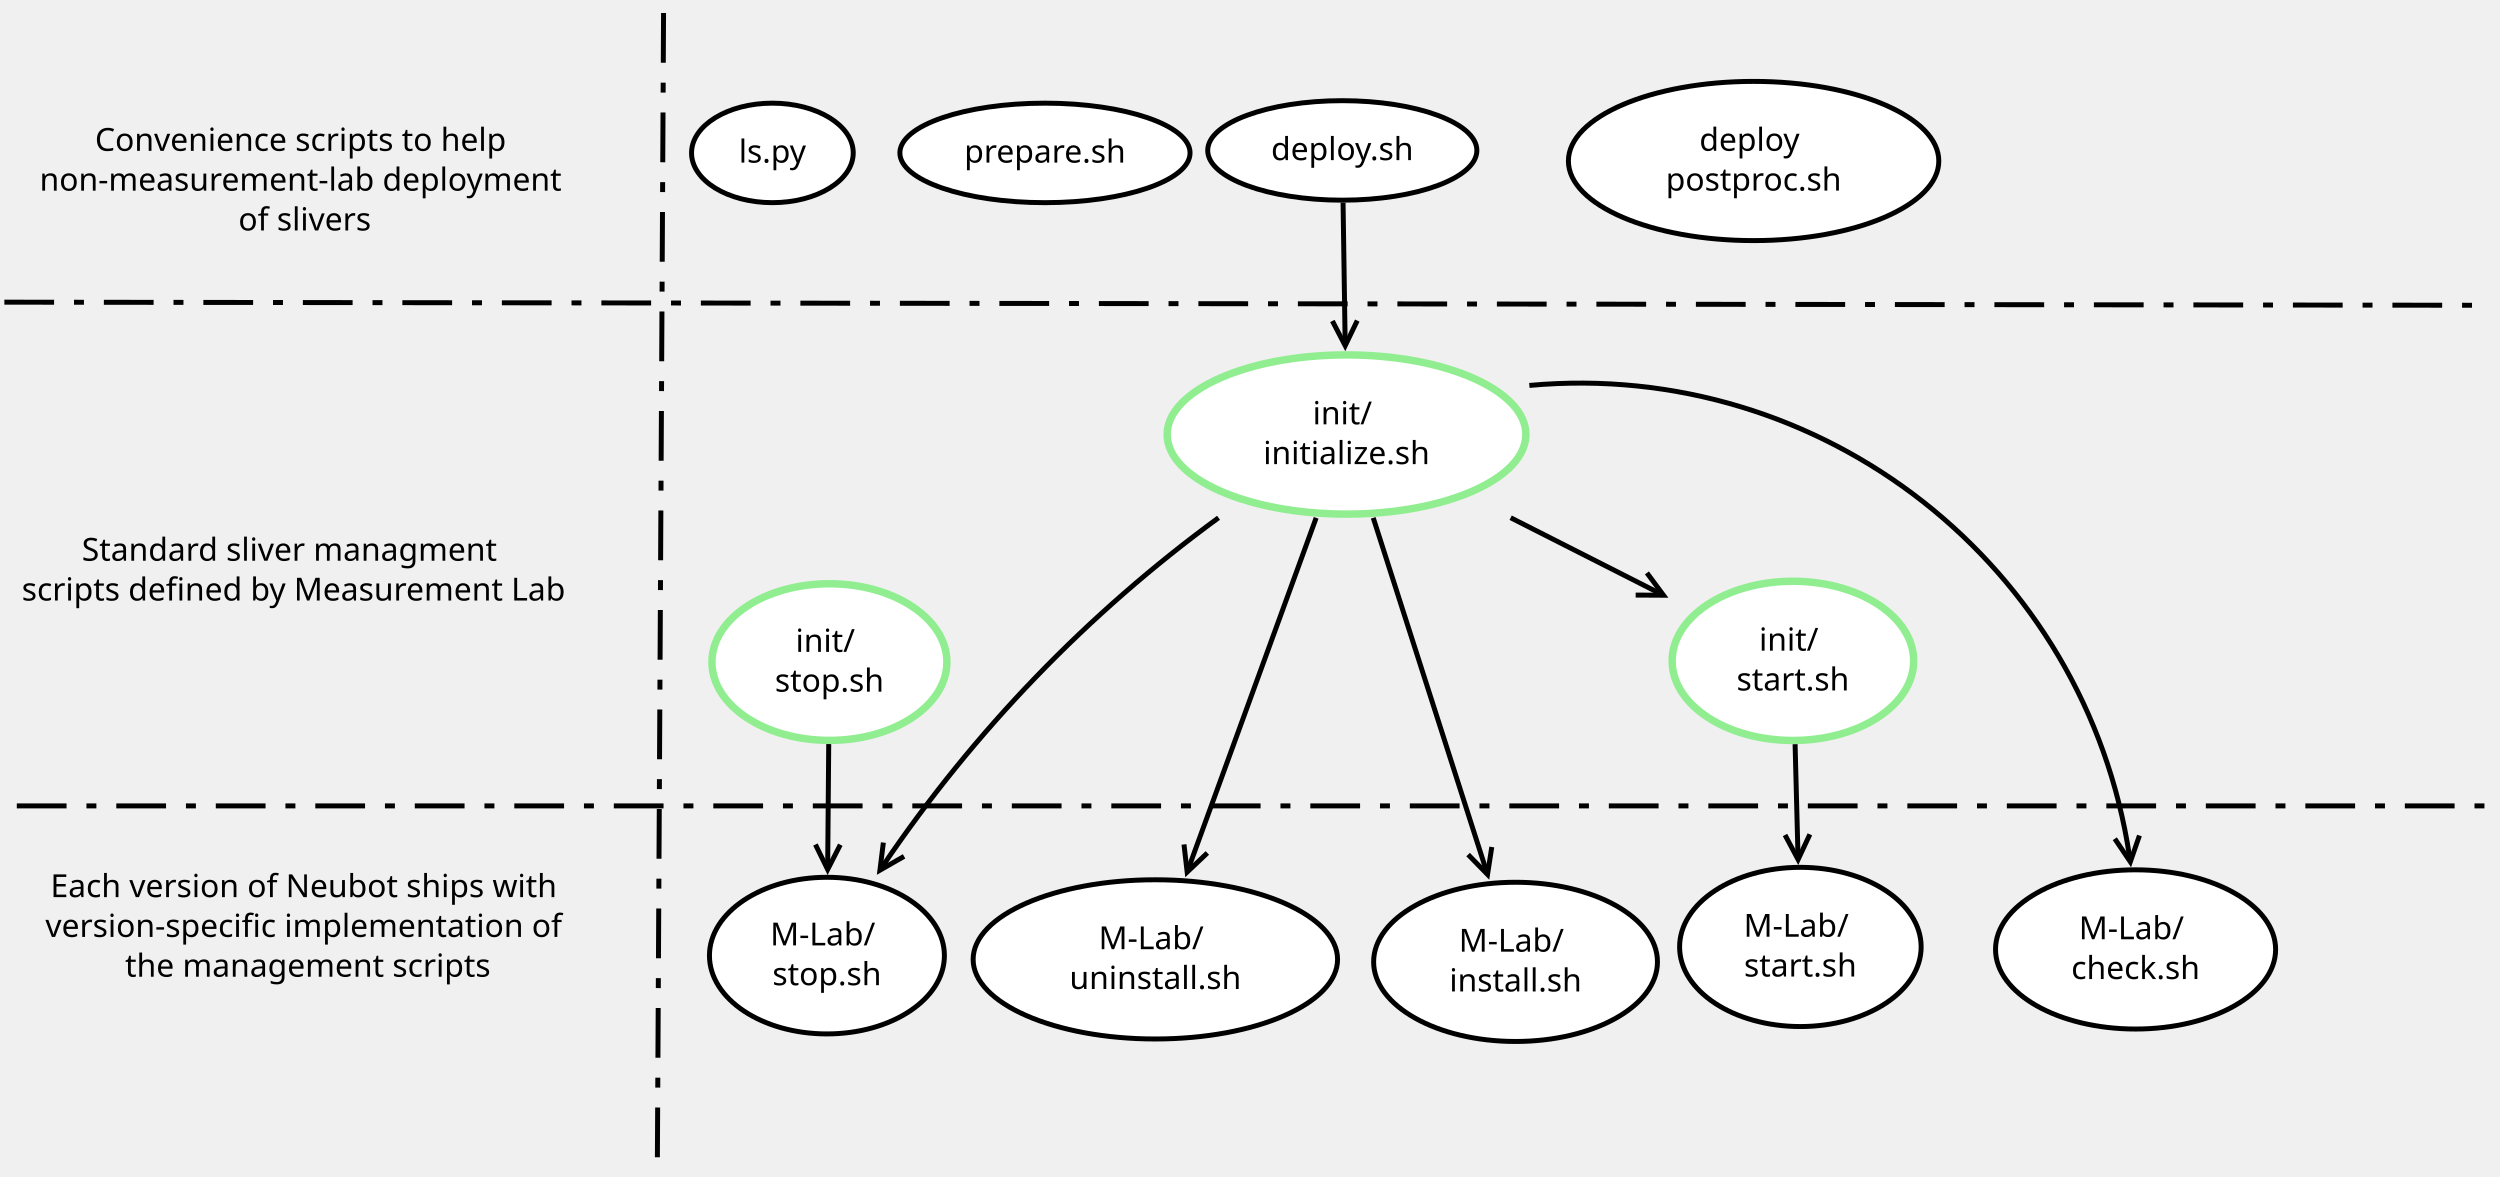
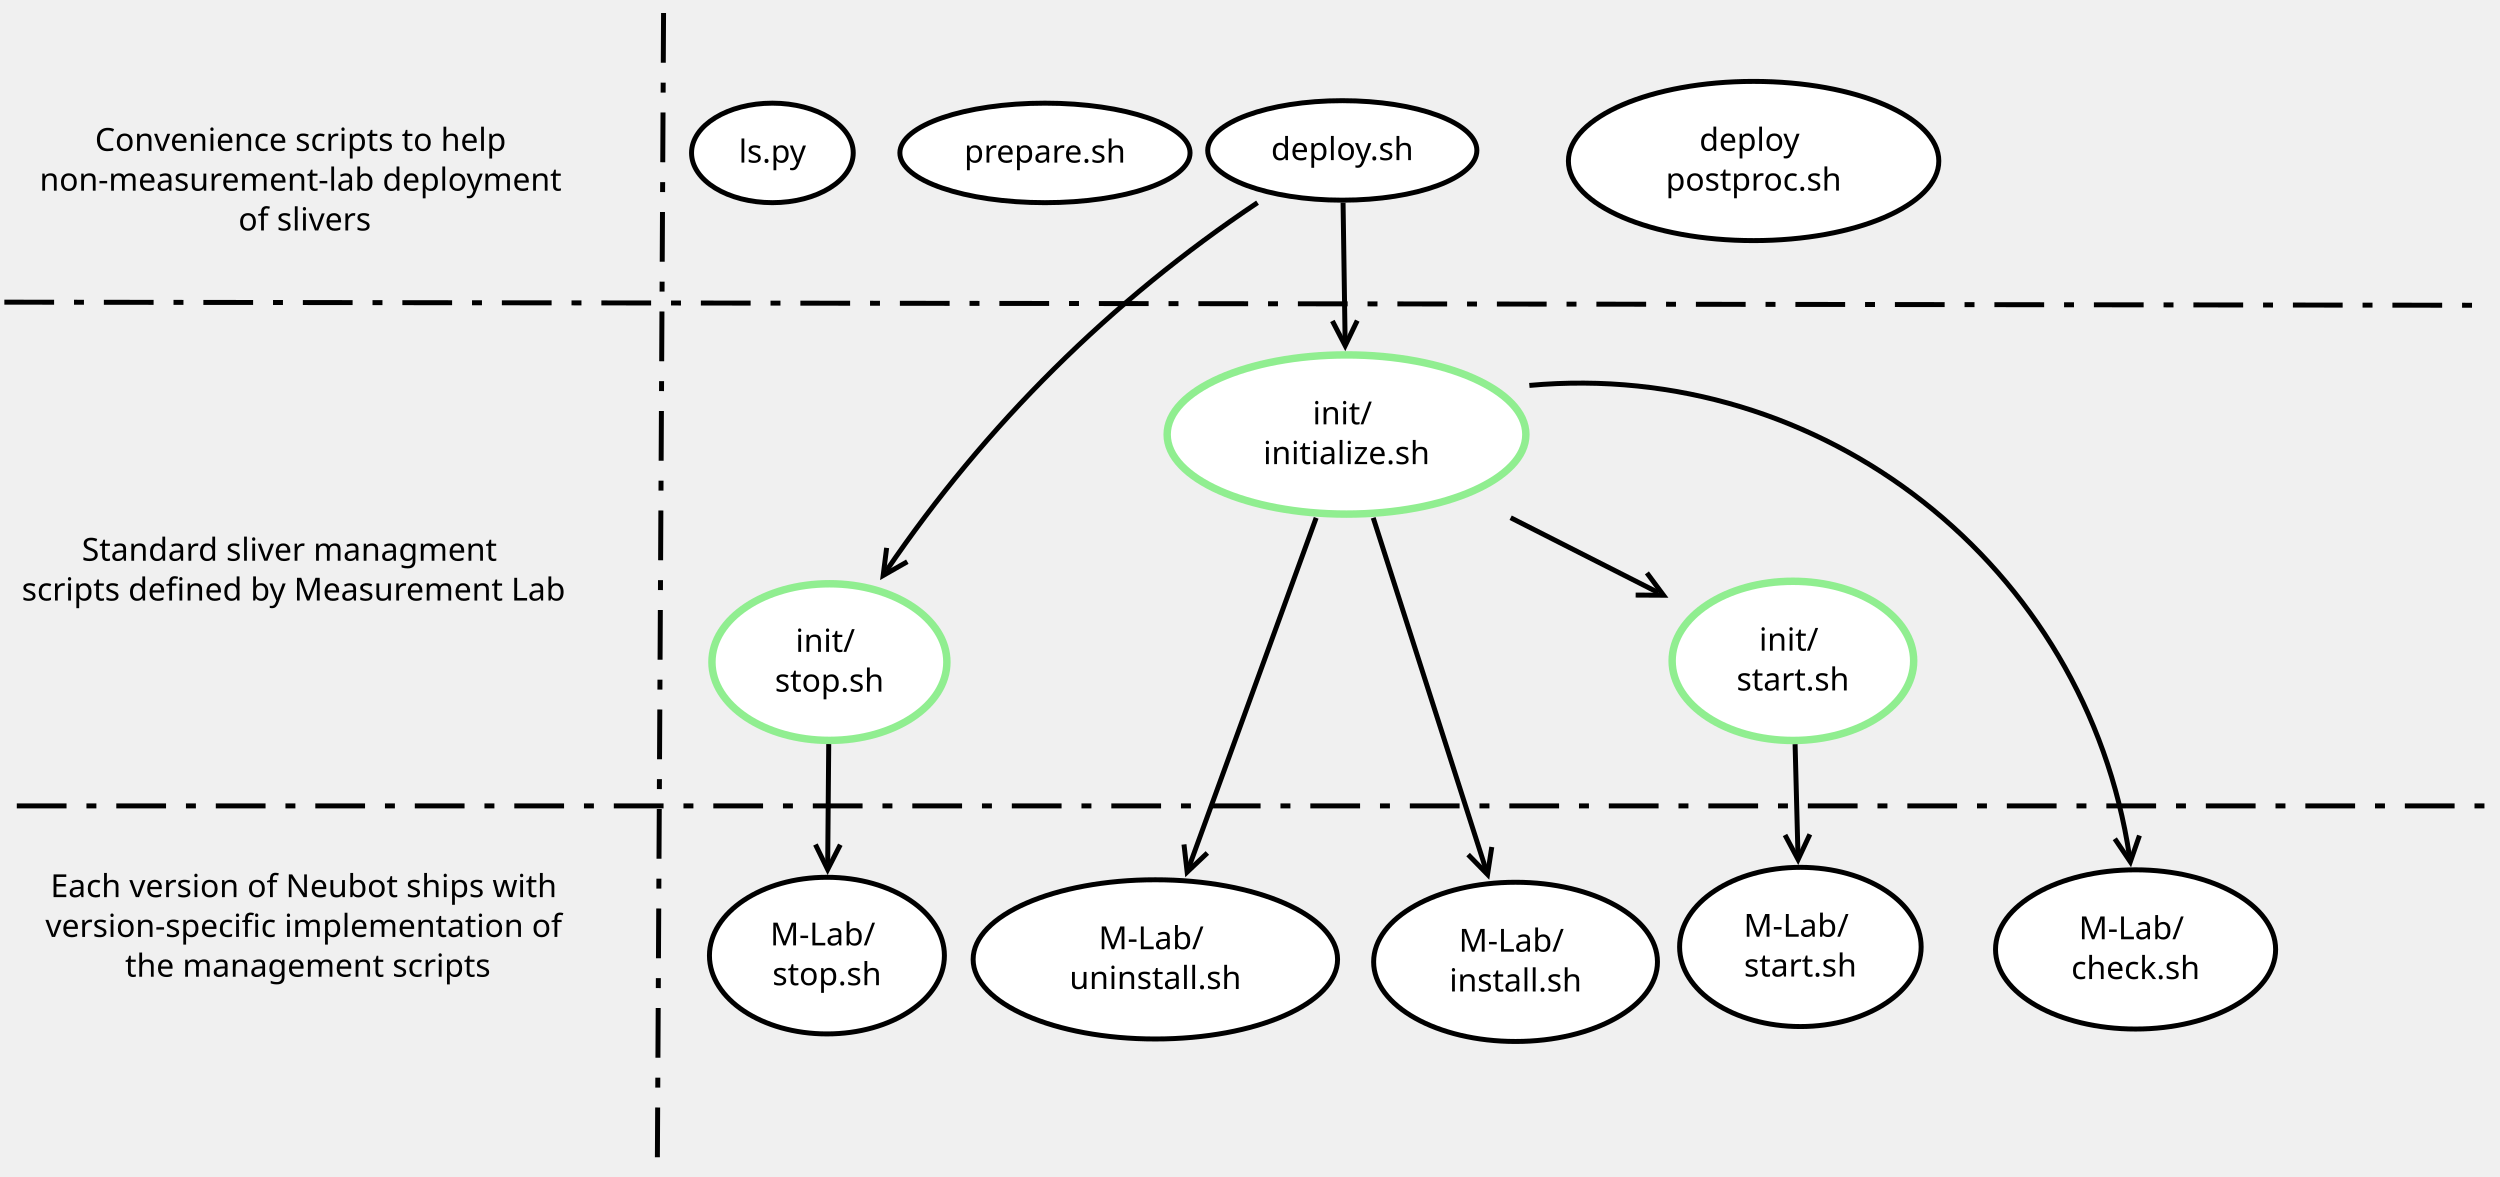
<svg xmlns="http://www.w3.org/2000/svg" width="51cm" height="24cm" viewBox="-318 -22 1005 466" id="svg2" version="1.1">
  <defs id="defs220" />
  <g id="g4">
    <ellipse style="fill: #ffffff" cx="221.6" cy="35" rx="54.1" ry="20" id="ellipse6" />
    <ellipse style="fill: none; fill-opacity:0; stroke-width: 2; stroke: #000000" cx="221.6" cy="35" rx="54.1" ry="20" id="ellipse8" />
    <text font-size="12.8" style="fill: #000000;text-anchor:middle;font-family:sans-serif;font-style:normal;font-weight:normal" x="221.6" y="38.9" id="text10">
      <tspan x="221.6" y="38.9" id="tspan12">deploy.sh</tspan>
    </text>
  </g>
  <g id="g14">
    <ellipse style="fill: #ffffff" cx="15.425" cy="240.683" rx="47.225" ry="31.483" id="ellipse16" />
    <ellipse style="fill: none; fill-opacity:0; stroke-width: 3; stroke: #90ee90" cx="15.425" cy="240.683" rx="47.225" ry="31.483" id="ellipse18" />
    <text font-size="12.8" style="fill: #000000;text-anchor:middle;font-family:sans-serif;font-style:normal;font-weight:normal" x="15.425" y="236.583" id="text20">
      <tspan x="15.425" y="236.583" id="tspan22">init/</tspan>
      <tspan x="15.425" y="252.583" id="tspan24">stop.sh</tspan>
    </text>
  </g>
  <g id="g26">
    <ellipse style="fill: #ffffff" cx="223.3" cy="149.2" rx="72.1" ry="32" id="ellipse28" />
    <ellipse style="fill: none; fill-opacity:0; stroke-width: 3; stroke: #90ee90" cx="223.3" cy="149.2" rx="72.1" ry="32" id="ellipse30" />
    <text font-size="12.8" style="fill: #000000;text-anchor:middle;font-family:sans-serif;font-style:normal;font-weight:normal" x="223.3" y="145.1" id="text32">
      <tspan x="223.3" y="145.1" id="tspan34">init/</tspan>
      <tspan x="223.3" y="161.1" id="tspan36">initialize.sh</tspan>
    </text>
  </g>
  <g id="g38">
    <ellipse style="fill: #ffffff" cx="402.75" cy="240.2" rx="48.55" ry="32" id="ellipse40" />
    <ellipse style="fill: none; fill-opacity:0; stroke-width: 3; stroke: #90ee90" cx="402.75" cy="240.2" rx="48.55" ry="32" id="ellipse42" />
    <text font-size="12.8" style="fill: #000000;text-anchor:middle;font-family:sans-serif;font-style:normal;font-weight:normal" x="402.75" y="236.1" id="text44">
      <tspan x="402.75" y="236.1" id="tspan46">init/</tspan>
      <tspan x="402.75" y="252.1" id="tspan48">start.sh</tspan>
    </text>
  </g>
  <g id="g50">
    <line style="fill: none; fill-opacity:0; stroke-width: 2; stroke: #000000" x1="221.913" y1="56.001" x2="222.735" y2="111.243" id="line52" />
    <polyline style="fill: none; fill-opacity:0; stroke-width: 2; stroke: #000000" points="217.62,103.555 222.768,113.479 227.619,103.406 " id="polyline54" />
  </g>
  <g id="g56">
    <line style="fill: none; fill-opacity:0; stroke-width: 2; stroke: #000000" x1="289.279" y1="182.658" x2="348.718" y2="212.8" id="line58" />
    <polyline style="fill: none; fill-opacity:0; stroke-width: 2; stroke: #000000" points="339.532,213.748 350.713,213.812 344.055,204.829 " id="polyline60" />
  </g>
  <g id="g62">
    <ellipse style="fill: #ffffff" cx="14.425" cy="358.683" rx="47.225" ry="31.483" id="ellipse64" />
    <ellipse style="fill: none; fill-opacity:0; stroke-width: 2; stroke: #000000" cx="14.425" cy="358.683" rx="47.225" ry="31.483" id="ellipse66" />
    <text font-size="12.8" style="fill: #000000;text-anchor:middle;font-family:sans-serif;font-style:normal;font-weight:normal" x="14.425" y="354.583" id="text68">
      <tspan x="14.425" y="354.583" id="tspan70">M-Lab/</tspan>
      <tspan x="14.425" y="370.583" id="tspan72">stop.sh</tspan>
    </text>
  </g>
  <g id="g74">
    <line style="fill: none; fill-opacity:0; stroke-width: 2; stroke: #000000" x1="15.146" y1="273.655" x2="14.737" y2="321.83" id="line76" />
    <polyline style="fill: none; fill-opacity:0; stroke-width: 2; stroke: #000000" points="9.803,314.024 14.718,324.066 19.803,314.109 " id="polyline78" />
  </g>
  <g id="g80">
    <ellipse style="fill: #ffffff" cx="146.45" cy="360.2" rx="73.25" ry="32" id="ellipse82" />
    <ellipse style="fill: none; fill-opacity:0; stroke-width: 2; stroke: #000000" cx="146.45" cy="360.2" rx="73.25" ry="32" id="ellipse84" />
    <text font-size="12.8" style="fill: #000000;text-anchor:middle;font-family:sans-serif;font-style:normal;font-weight:normal" x="146.45" y="356.1" id="text86">
      <tspan x="146.45" y="356.1" id="tspan88">M-Lab/</tspan>
      <tspan x="146.45" y="372.1" id="tspan90">uninstall.sh</tspan>
    </text>
  </g>
  <g id="g92">
    <line style="fill: none; fill-opacity:0; stroke-width: 2; stroke: #000000" x1="211.1" y1="182.697" x2="160" y2="322.997" id="line94" />
    <polyline style="fill: none; fill-opacity:0; stroke-width: 2; stroke: #000000" points="157.959,313.991 159.235,325.098 167.355,317.413 " id="polyline96" />
  </g>
  <g id="g98">
    <ellipse style="fill: #ffffff" cx="291.25" cy="361.2" rx="57.05" ry="32" id="ellipse100" />
    <ellipse style="fill: none; fill-opacity:0; stroke-width: 2; stroke: #000000" cx="291.25" cy="361.2" rx="57.05" ry="32" id="ellipse102" />
    <text font-size="12.8" style="fill: #000000;text-anchor:middle;font-family:sans-serif;font-style:normal;font-weight:normal" x="291.25" y="357.1" id="text104">
      <tspan x="291.25" y="357.1" id="tspan106">M-Lab/</tspan>
      <tspan x="291.25" y="373.1" id="tspan108">install.sh</tspan>
    </text>
  </g>
  <g id="g110">
    <line style="fill: none; fill-opacity:0; stroke-width: 2; stroke: #000000" x1="234.037" y1="182.7" x2="279.307" y2="323.939" id="line112" />
    <polyline style="fill: none; fill-opacity:0; stroke-width: 2; stroke: #000000" points="272.176,318.072 279.99,326.069 281.699,315.02 " id="polyline114" />
  </g>
  <g id="g116">
    <ellipse style="fill: #ffffff" cx="405.75" cy="355.2" rx="48.55" ry="32" id="ellipse118" />
    <ellipse style="fill: none; fill-opacity:0; stroke-width: 2; stroke: #000000" cx="405.75" cy="355.2" rx="48.55" ry="32" id="ellipse120" />
    <text font-size="12.8" style="fill: #000000;text-anchor:middle;font-family:sans-serif;font-style:normal;font-weight:normal" x="405.75" y="351.1" id="text122">
      <tspan x="405.75" y="351.1" id="tspan124">M-Lab/</tspan>
      <tspan x="405.75" y="367.1" id="tspan126">start.sh</tspan>
    </text>
  </g>
  <g id="g128">
    <line style="fill: none; fill-opacity:0; stroke-width: 2; stroke: #000000" x1="403.624" y1="273.702" x2="404.775" y2="317.824" id="line130" />
    <polyline style="fill: none; fill-opacity:0; stroke-width: 2; stroke: #000000" points="399.574,310.193 404.833,320.059 409.571,309.932 " id="polyline132" />
  </g>
  <g id="g134">
    <ellipse style="fill: #ffffff" cx="540.5" cy="356.2" rx="56.3" ry="32" id="ellipse136" />
    <ellipse style="fill: none; fill-opacity:0; stroke-width: 2; stroke: #000000" cx="540.5" cy="356.2" rx="56.3" ry="32" id="ellipse138" />
    <text font-size="12.8" style="fill: #000000;text-anchor:middle;font-family:sans-serif;font-style:normal;font-weight:normal" x="540.5" y="352.1" id="text140">
      <tspan x="540.5" y="352.1" id="tspan142">M-Lab/</tspan>
      <tspan x="540.5" y="368.1" id="tspan144">check.sh</tspan>
    </text>
  </g>
  <g id="g146">
    <path style="fill: none; fill-opacity:0; stroke-width: 2; stroke: #000000" d="M 538.059,318.767 A 223.421,223.421 0 0 0 296.8,129.473" id="path148" />
    <polyline style="fill: none; fill-opacity:0; stroke-width: 2; stroke: #000000" points="532.145,311.705 538.392,320.978 542.062,310.417 " id="polyline150" />
  </g>
  <line style="fill: none; fill-opacity:0; stroke-width: 2; stroke-dasharray: 20 8 4 8; stroke: #000000" x1="-311.25" y1="298.5" x2="686.25" y2="298.5" id="line152" />
  <line style="fill: none; fill-opacity:0; stroke-width: 2; stroke-dasharray: 20 8 4 8; stroke: #000000" x1="-316.25" y1="96" x2="678.75" y2="97.25" id="line154" />
  <text font-size="12.8" style="fill: #000000;text-anchor:middle;font-family:sans-serif;font-style:normal;font-weight:normal" x="-200" y="199.95" id="text156">
    <tspan x="-200" y="199.95" id="tspan158">Standard sliver managment</tspan>
    <tspan x="-200" y="215.95" id="tspan160">scripts defined by Measurement Lab</tspan>
  </text>
  <text font-size="12.8" style="fill: #000000;text-anchor:middle;font-family:sans-serif;font-style:normal;font-weight:normal" x="-195.5" y="35.175" id="text162">
    <tspan x="-195.5" y="35.175" id="tspan164">Convenience scripts to help</tspan>
    <tspan x="-195.5" y="51.175" id="tspan166">non-measurement-lab deployment</tspan>
    <tspan x="-195.5" y="67.175" id="tspan168">of slivers</tspan>
  </text>
  <text font-size="12.8" style="fill: #000000;text-anchor:middle;font-family:sans-serif;font-style:normal;font-weight:normal" x="-194.25" y="335.174" id="text170">
    <tspan x="-194.25" y="335.174" id="tspan172">Each version of Neubot ships with</tspan>
    <tspan x="-194.25" y="351.174" id="tspan174">version-specific implementation of</tspan>
    <tspan x="-194.25" y="367.174" id="tspan176">the management scripts</tspan>
  </text>
  <line style="fill: none; fill-opacity:0; stroke-width: 2; stroke-dasharray: 20 8 4 8; stroke: #000000" x1="-51.25" y1="-20.25" x2="-53.75" y2="443.5" id="line178" />
  <g id="g180">
    <ellipse style="fill: #ffffff" cx="-7.5" cy="36" rx="32.5" ry="20" id="ellipse182" />
    <ellipse style="fill: none; fill-opacity:0; stroke-width: 2; stroke: #000000" cx="-7.5" cy="36" rx="32.5" ry="20" id="ellipse184" />
    <text font-size="12.8" style="fill: #000000;text-anchor:middle;font-family:sans-serif;font-style:normal;font-weight:normal" x="-7.5" y="39.9" id="text186">
      <tspan x="-7.5" y="39.9" id="tspan188">ls.py</tspan>
    </text>
  </g>
  <g id="g190">
    <ellipse style="fill: #ffffff" cx="102.075" cy="36" rx="58.325" ry="20" id="ellipse192" />
    <ellipse style="fill: none; fill-opacity:0; stroke-width: 2; stroke: #000000" cx="102.075" cy="36" rx="58.325" ry="20" id="ellipse194" />
    <text font-size="12.8" style="fill: #000000;text-anchor:middle;font-family:sans-serif;font-style:normal;font-weight:normal" x="102.075" y="39.9" id="text196">
      <tspan x="102.075" y="39.9" id="tspan198">prepare.sh</tspan>
    </text>
  </g>
  <g id="g200">
    <ellipse style="fill: #ffffff" cx="386.95" cy="39.25" rx="74.45" ry="32" id="ellipse202" />
    <ellipse style="fill: none; fill-opacity:0; stroke-width: 2; stroke: #000000" cx="386.95" cy="39.25" rx="74.45" ry="32" id="ellipse204" />
    <text font-size="12.8" style="fill: #000000;text-anchor:middle;font-family:sans-serif;font-style:normal;font-weight:normal" x="386.95" y="35.15" id="text206">
      <tspan x="386.95" y="35.15" id="tspan208">deploy</tspan>
      <tspan x="386.95" y="51.15" id="tspan210">postproc.sh</tspan>
    </text>
  </g>
  <g id="g212">
-     <path style="fill: none; fill-opacity:0; stroke-width: 2; stroke: #000000" d="M 171.848,182.679 A 566.399,566.399 0 0 0 36.986,322.489" id="path214" />
-     <polyline style="fill: none; fill-opacity:0; stroke-width: 2; stroke: #000000" points="37.11,313.245 35.733,324.341 45.435,318.785 " id="polyline216" />
+     <path style="fill: none; fill-opacity:0; stroke-width: 2; stroke: #000000" d="M 187.531,55.997 A 549.238,549.238 0 0 0 38.291,204.017" id="path214" />
+     <polyline style="fill: none; fill-opacity:0; stroke-width: 2; stroke: #000000" points="38.43,194.774 37.034,205.866 46.746,200.327 " id="polyline216" />
  </g>
</svg>
